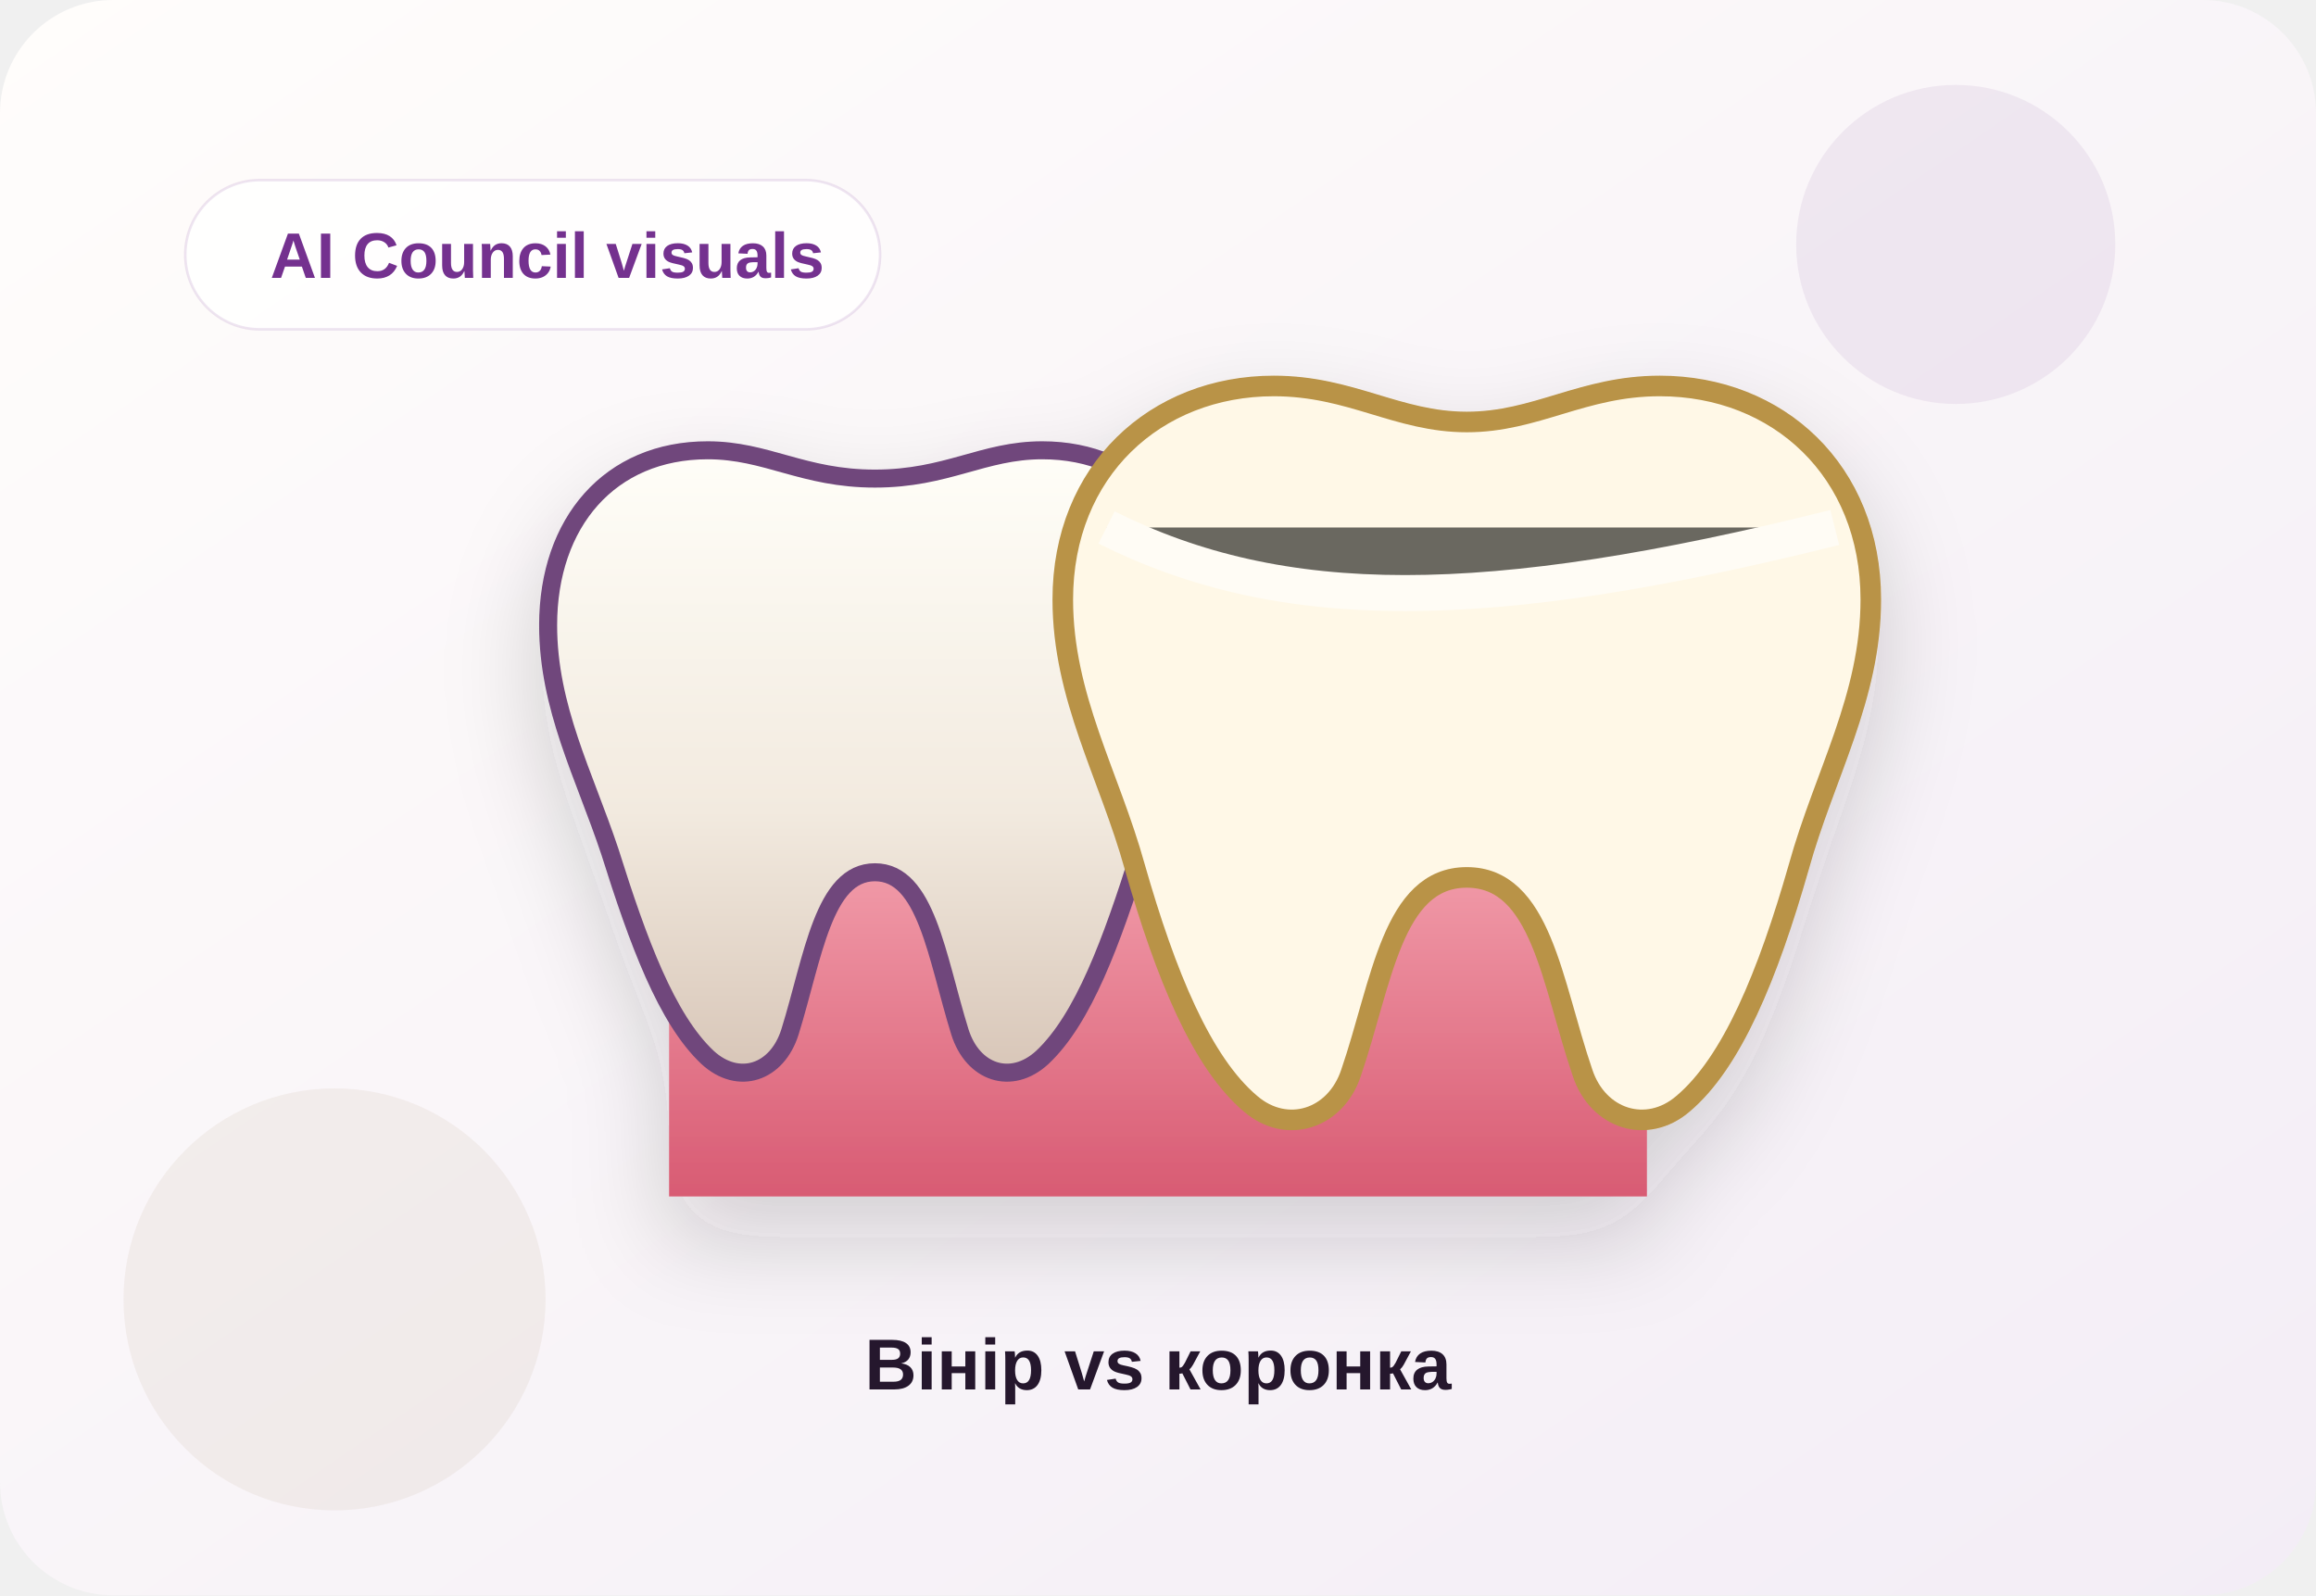
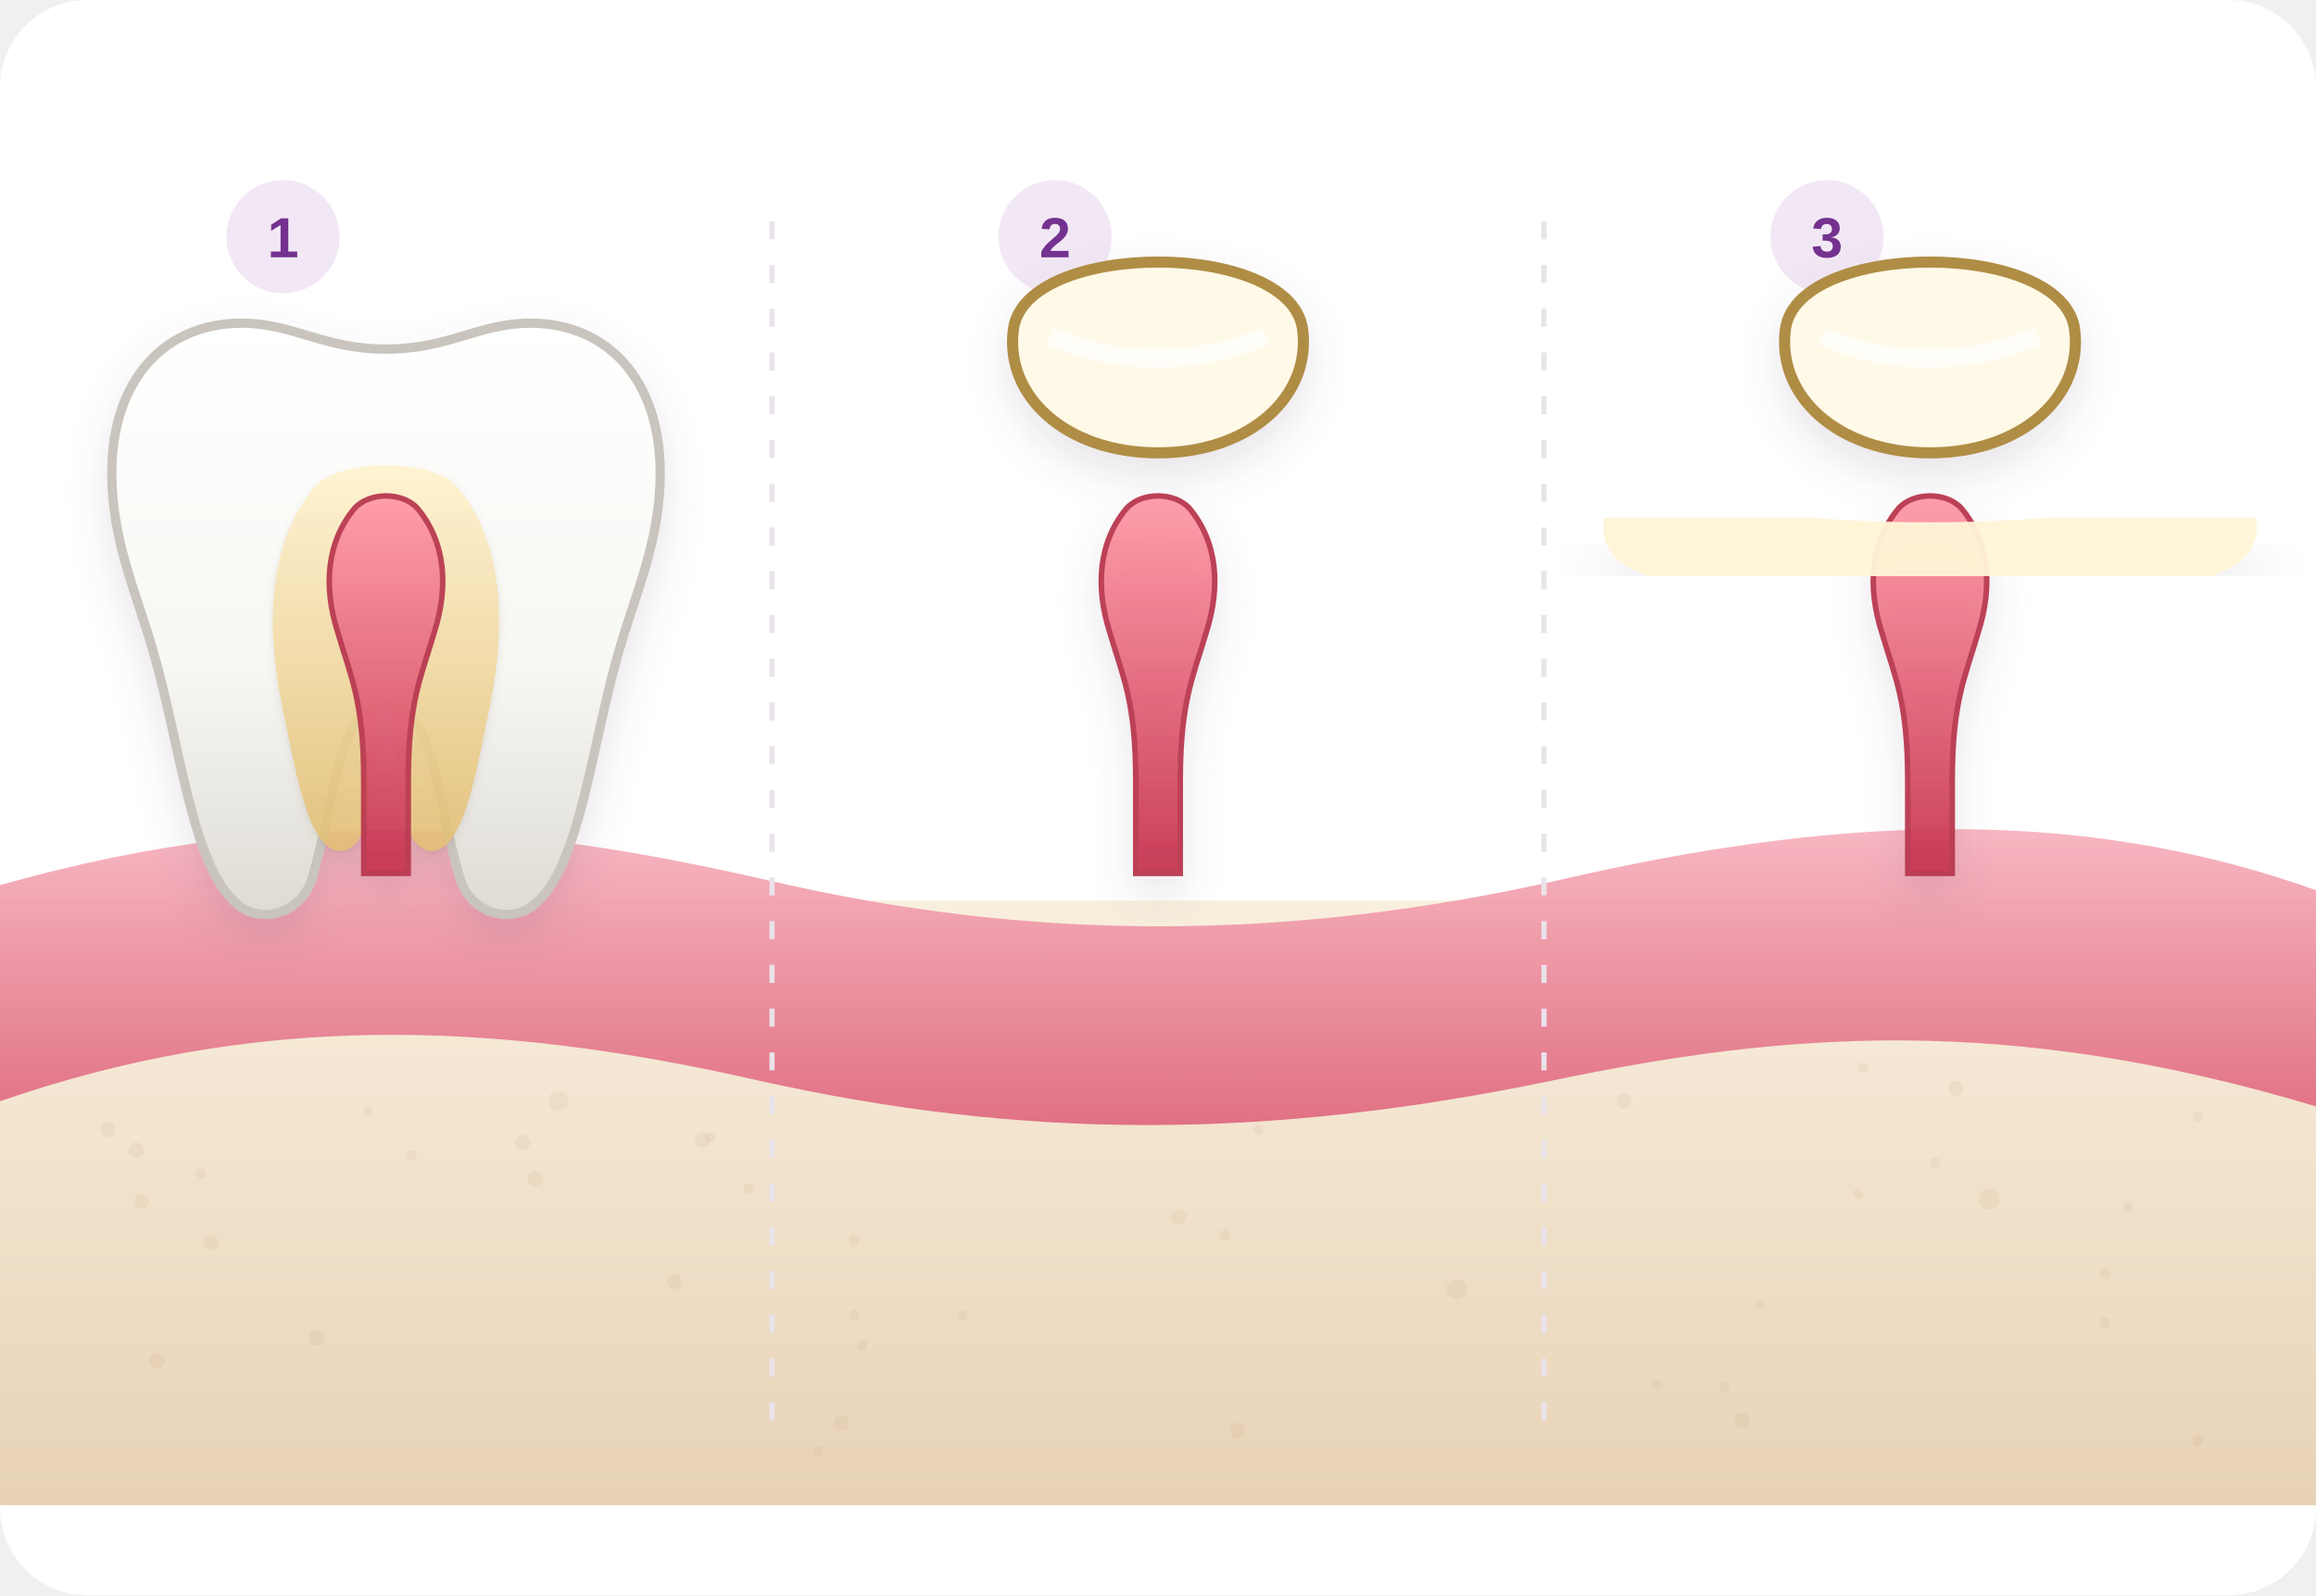
<svg xmlns="http://www.w3.org/2000/svg" viewBox="0 0 900 620" role="img" aria-label="Вінір vs коронка">
  <defs>
-     <linearGradient id="bg" x1="0" y1="0" x2="1" y2="1">
-       <stop offset="0" stop-color="#fffdfb" />
-       <stop offset="1" stop-color="#f3edf6" />
-     </linearGradient>
    <linearGradient id="enamel" x1="0" y1="0" x2="0" y2="1">
-       <stop offset="0" stop-color="#fffef8" />
-       <stop offset="0.58" stop-color="#f2eadf" />
-       <stop offset="1" stop-color="#d8c6b8" />
+       <stop offset="0" stop-color="#ffffff" />
+       <stop offset="0.58" stop-color="#f7f7f3" />
+       <stop offset="1" stop-color="#dedbd4" />
    </linearGradient>
    <linearGradient id="dentin" x1="0" y1="0" x2="0" y2="1">
-       <stop offset="0" stop-color="#f9d98b" />
-       <stop offset="1" stop-color="#d7a94e" />
+       <stop offset="0" stop-color="#fff2ce" />
+       <stop offset="1" stop-color="#e2be72" />
    </linearGradient>
    <linearGradient id="pulp" x1="0" y1="0" x2="0" y2="1">
-       <stop offset="0" stop-color="#ee6b7a" />
-       <stop offset="1" stop-color="#a82f48" />
+       <stop offset="0" stop-color="#ff9aa7" />
+       <stop offset="1" stop-color="#c73650" />
    </linearGradient>
    <linearGradient id="gum" x1="0" y1="0" x2="0" y2="1">
-       <stop offset="0" stop-color="#f3a0ad" />
-       <stop offset="1" stop-color="#d85b73" />
+       <stop offset="0" stop-color="#f7b4bf" />
+       <stop offset="1" stop-color="#df6c80" />
    </linearGradient>
    <linearGradient id="bone" x1="0" y1="0" x2="0" y2="1">
-       <stop offset="0" stop-color="#f0dbc2" />
-       <stop offset="1" stop-color="#cfae88" />
+       <stop offset="0" stop-color="#f7e9d1" />
+       <stop offset="1" stop-color="#dec19b" />
    </linearGradient>
    <linearGradient id="metal" x1="0" y1="0" x2="1" y2="0">
-       <stop offset="0" stop-color="#8f99a6" />
-       <stop offset="0.5" stop-color="#eef2f6" />
-       <stop offset="1" stop-color="#737d8b" />
+       <stop offset="0" stop-color="#717b86" />
+       <stop offset="0.45" stop-color="#f6f8fa" />
+       <stop offset="1" stop-color="#6d7781" />
    </linearGradient>
-     <filter id="shadow" x="-20%" y="-20%" width="140%" height="140%">
-       <feDropShadow dx="0" dy="16" stdDeviation="18" flood-color="#2c2034" flood-opacity=".18" />
+     <filter id="softShadow" x="-25%" y="-25%" width="150%" height="150%">
+       <feDropShadow dx="0" dy="10" stdDeviation="11" flood-color="#6e5875" flood-opacity=".16" />
+     </filter>
+     <filter id="inner">
+       <feDropShadow dx="0" dy="2" stdDeviation="2" flood-color="#8b7a73" flood-opacity=".20" />
    </filter>
  </defs>
-   <rect width="900" height="620" rx="44" fill="url(#bg)" />
-   <circle cx="760" cy="95" r="62" fill="#74318f" opacity=".08" />
-   <circle cx="130" cy="505" r="82" fill="#8b5a2b" opacity=".07" />
-   <rect x="72" y="70" width="270" height="58" rx="29" fill="#fff" opacity=".88" stroke="#74318f" stroke-opacity=".14" />
-   <text x="105" y="108" font-family="Arial, sans-serif" font-size="25" font-weight="700" fill="#74318f">AI Council visuals</text>
-   <g filter="url(#shadow)">
-     <path d="M260 360c105-46 260-46 380 0v105H260z" fill="url(#gum)" />
-     <path d="M275 175c-38 0-62 28-62 68 0 32 14 58 24 88 11 35 22 65 38 80 12 11 27 6 32-10 9-29 13-62 33-62s24 33 33 62c5 16 20 21 32 10 16-15 27-45 38-80 10-30 24-56 24-88 0-40-24-68-62-68-23 0-37 11-65 11s-42-11-65-11z" fill="url(#enamel)" stroke="#6f477b" stroke-width="7" />
-     <path d="M495 150c-46 0-82 33-82 83 0 38 18 68 28 104 12 42 26 76 45 92 14 12 33 6 39-12 12-35 16-76 45-76s33 41 45 76c6 18 25 24 39 12 19-16 33-50 45-92 10-36 28-66 28-104 0-50-36-83-82-83-30 0-48 14-75 14s-45-14-75-14z" fill="#fff8e7" stroke="#b99346" stroke-width="8" />
-     <path d="M430 205c68 34 147 34 283 0" stroke="#fff" stroke-width="14" opacity=".58" />
+   <rect width="900" height="620" rx="34" fill="#fff" />
+   <rect x="0" y="350" width="900" height="235" fill="url(#bone)" opacity=".72" />
+   <circle cx="276" cy="442" r="2" fill="#b99b76" opacity=".12" />
+   <circle cx="773" cy="466" r="4" fill="#b99b76" opacity=".12" />
+   <circle cx="193" cy="388" r="2" fill="#b99b76" opacity=".12" />
+   <circle cx="55" cy="467" r="3" fill="#b99b76" opacity=".12" />
+   <circle cx="854" cy="560" r="2" fill="#b99b76" opacity=".12" />
+   <circle cx="262" cy="498" r="3" fill="#b99b76" opacity=".12" />
+   <circle cx="318" cy="564" r="2" fill="#b99b76" opacity=".12" />
+   <circle cx="143" cy="432" r="2" fill="#b99b76" opacity=".12" />
+   <circle cx="61" cy="529" r="3" fill="#b99b76" opacity=".12" />
+   <circle cx="854" cy="434" r="2" fill="#b99b76" opacity=".12" />
+   <circle cx="203" cy="444" r="3" fill="#b99b76" opacity=".12" />
+   <circle cx="677" cy="552" r="3" fill="#b99b76" opacity=".12" />
+   <circle cx="123" cy="520" r="3" fill="#b99b76" opacity=".12" />
+   <circle cx="722" cy="464" r="2" fill="#b99b76" opacity=".12" />
+   <circle cx="217" cy="428" r="4" fill="#b99b76" opacity=".12" />
+   <circle cx="321" cy="387" r="3" fill="#b99b76" opacity=".12" />
+   <circle cx="42" cy="439" r="3" fill="#b99b76" opacity=".12" />
+   <circle cx="818" cy="495" r="2" fill="#b99b76" opacity=".12" />
+   <circle cx="458" cy="473" r="3" fill="#b99b76" opacity=".12" />
+   <circle cx="476" cy="480" r="2" fill="#b99b76" opacity=".12" />
+   <circle cx="273" cy="443" r="3" fill="#b99b76" opacity=".12" />
+   <circle cx="851" cy="376" r="2" fill="#b99b76" opacity=".12" />
+   <circle cx="82" cy="483" r="3" fill="#b99b76" opacity=".12" />
+   <circle cx="566" cy="501" r="4" fill="#b99b76" opacity=".12" />
+   <circle cx="752" cy="452" r="2" fill="#b99b76" opacity=".12" />
+   <circle cx="724" cy="415" r="2" fill="#b99b76" opacity=".12" />
+   <circle cx="457" cy="416" r="4" fill="#b99b76" opacity=".12" />
+   <circle cx="317" cy="412" r="3" fill="#b99b76" opacity=".12" />
+   <circle cx="481" cy="556" r="3" fill="#b99b76" opacity=".12" />
+   <circle cx="684" cy="507" r="2" fill="#b99b76" opacity=".12" />
+   <circle cx="366" cy="390" r="2" fill="#b99b76" opacity=".12" />
+   <circle cx="760" cy="423" r="3" fill="#b99b76" opacity=".12" />
+   <circle cx="818" cy="514" r="2" fill="#b99b76" opacity=".12" />
+   <circle cx="160" cy="449" r="2" fill="#b99b76" opacity=".12" />
+   <circle cx="332" cy="482" r="2" fill="#b99b76" opacity=".12" />
+   <circle cx="78" cy="456" r="2" fill="#b99b76" opacity=".12" />
+   <circle cx="327" cy="553" r="3" fill="#b99b76" opacity=".12" />
+   <circle cx="53" cy="447" r="3" fill="#b99b76" opacity=".12" />
+   <circle cx="364" cy="404" r="4" fill="#b99b76" opacity=".12" />
+   <circle cx="670" cy="539" r="2" fill="#b99b76" opacity=".12" />
+   <circle cx="335" cy="523" r="2" fill="#b99b76" opacity=".12" />
+   <circle cx="489" cy="439" r="2" fill="#b99b76" opacity=".12" />
+   <circle cx="291" cy="462" r="2" fill="#b99b76" opacity=".12" />
+   <circle cx="374" cy="511" r="2" fill="#b99b76" opacity=".12" />
+   <circle cx="407" cy="376" r="4" fill="#b99b76" opacity=".12" />
+   <circle cx="208" cy="458" r="3" fill="#b99b76" opacity=".12" />
+   <circle cx="332" cy="511" r="2" fill="#b99b76" opacity=".12" />
+   <circle cx="484" cy="418" r="4" fill="#b99b76" opacity=".12" />
+   <circle cx="247" cy="394" r="2" fill="#b99b76" opacity=".12" />
+   <circle cx="98" cy="379" r="2" fill="#b99b76" opacity=".12" />
+   <circle cx="644" cy="538" r="2" fill="#b99b76" opacity=".12" />
+   <circle cx="656" cy="375" r="4" fill="#b99b76" opacity=".12" />
+   <circle cx="631" cy="428" r="3" fill="#b99b76" opacity=".12" />
+   <circle cx="71" cy="396" r="3" fill="#b99b76" opacity=".12" />
+   <circle cx="827" cy="469" r="2" fill="#b99b76" opacity=".12" />
+   <path d="M0 344 C120 310 210 322 298 342 C400 366 500 366 606 342 C710 318 805 312 900 346 L900 430 C780 394 694 401 603 420 C492 443 398 443 295 420 C190 396 98 394 0 428 Z" fill="url(#gum)" opacity=".96" />
+   <path d="M300 86v470M600 86v470" stroke="#e9e3ea" stroke-width="2" stroke-dasharray="7 10" />
+   <circle cx="110" cy="92" r="22" fill="#f2e8f5" />
+   <text x="110" y="100" text-anchor="middle" font-family="Arial" font-size="22" font-weight="800" fill="#74318f">1</text>
+   <circle cx="410" cy="92" r="22" fill="#f2e8f5" />
+   <text x="410" y="100" text-anchor="middle" font-family="Arial" font-size="22" font-weight="800" fill="#74318f">2</text>
+   <circle cx="710" cy="92" r="22" fill="#f2e8f5" />
+   <text x="710" y="100" text-anchor="middle" font-family="Arial" font-size="22" font-weight="800" fill="#74318f">3</text>
+   <g transform="translate(150 122) scale(0.72)" filter="url(#softShadow)">
+     <path d="M-78 5c-41 0-70 30-70 81 0 36 13 64 22 95 15 51 21 116 45 137 13 12 35 6 41-13 13-43 14-94 40-94s27 51 40 94c6 19 28 25 41 13 24-21 30-86 45-137 9-31 22-59 22-95 0-51-29-81-70-81-28 0-44 14-78 14S-50 5-78 5z" fill="url(#enamel)" stroke="#c9c4bd" stroke-width="5" stroke-linejoin="round" />
+     <path d="M-38 93c-24 28-28 70-18 119 7 34 12 63 23 74 8 8 18 3 21-9 6-27 7-73 12-73s6 46 12 73c3 12 13 17 21 9 11-11 16-40 23-74 10-49 6-91-18-119-13-15-63-15-76 0z" fill="url(#dentin)" opacity=".88" filter="url(#inner)" />
+     <path d="M-17 105c-15 18-17 42-9 67 7 24 14 37 14 80v50h24v-50c0-43 7-56 14-80 8-25 6-49-9-67-8-9-26-9-34 0z" fill="url(#pulp)" stroke="#b93a50" stroke-width="3" opacity=".95" />
  </g>
-   <text x="450" y="540" text-anchor="middle" font-family="Arial, sans-serif" font-size="28" font-weight="800" fill="#25172d">Вінір vs коронка</text>
+   <g transform="translate(450 122) scale(0.72)" filter="url(#softShadow)">
+     <path d="M-78 8c7-48 149-48 156 0 5 36-28 67-78 67S-83 44-78 8z" fill="#fff9e8" stroke="#b08d45" stroke-width="6" />
+     <path d="M-58 12c35 16 80 16 116 0" stroke="#ffffff" stroke-width="10" opacity=".65" fill="none" />
+     <path d="M-17 105c-15 18-17 42-9 67 7 24 14 37 14 80v50h24v-50c0-43 7-56 14-80 8-25 6-49-9-67-8-9-26-9-34 0z" fill="url(#pulp)" stroke="#b93a50" stroke-width="3" opacity=".95" />
+   </g>
+   <g transform="translate(750 122) scale(0.72)" filter="url(#softShadow)">
+     <path d="M-78 8c7-48 149-48 156 0 5 36-28 67-78 67S-83 44-78 8z" fill="#fff9e8" stroke="#b08d45" stroke-width="6" />
+     <path d="M-58 12c35 16 80 16 116 0" stroke="#ffffff" stroke-width="10" opacity=".65" fill="none" />
+     <path d="M-17 105c-15 18-17 42-9 67 7 24 14 37 14 80v50h24v-50c0-43 7-56 14-80 8-25 6-49-9-67-8-9-26-9-34 0z" fill="url(#pulp)" stroke="#b93a50" stroke-width="3" opacity=".95" />
+   </g>
+   <path d="M640 205c35 20 185 20 220 0" stroke="#fff5d7" stroke-width="34" stroke-linecap="round" opacity=".95" filter="url(#softShadow)" />
</svg>
